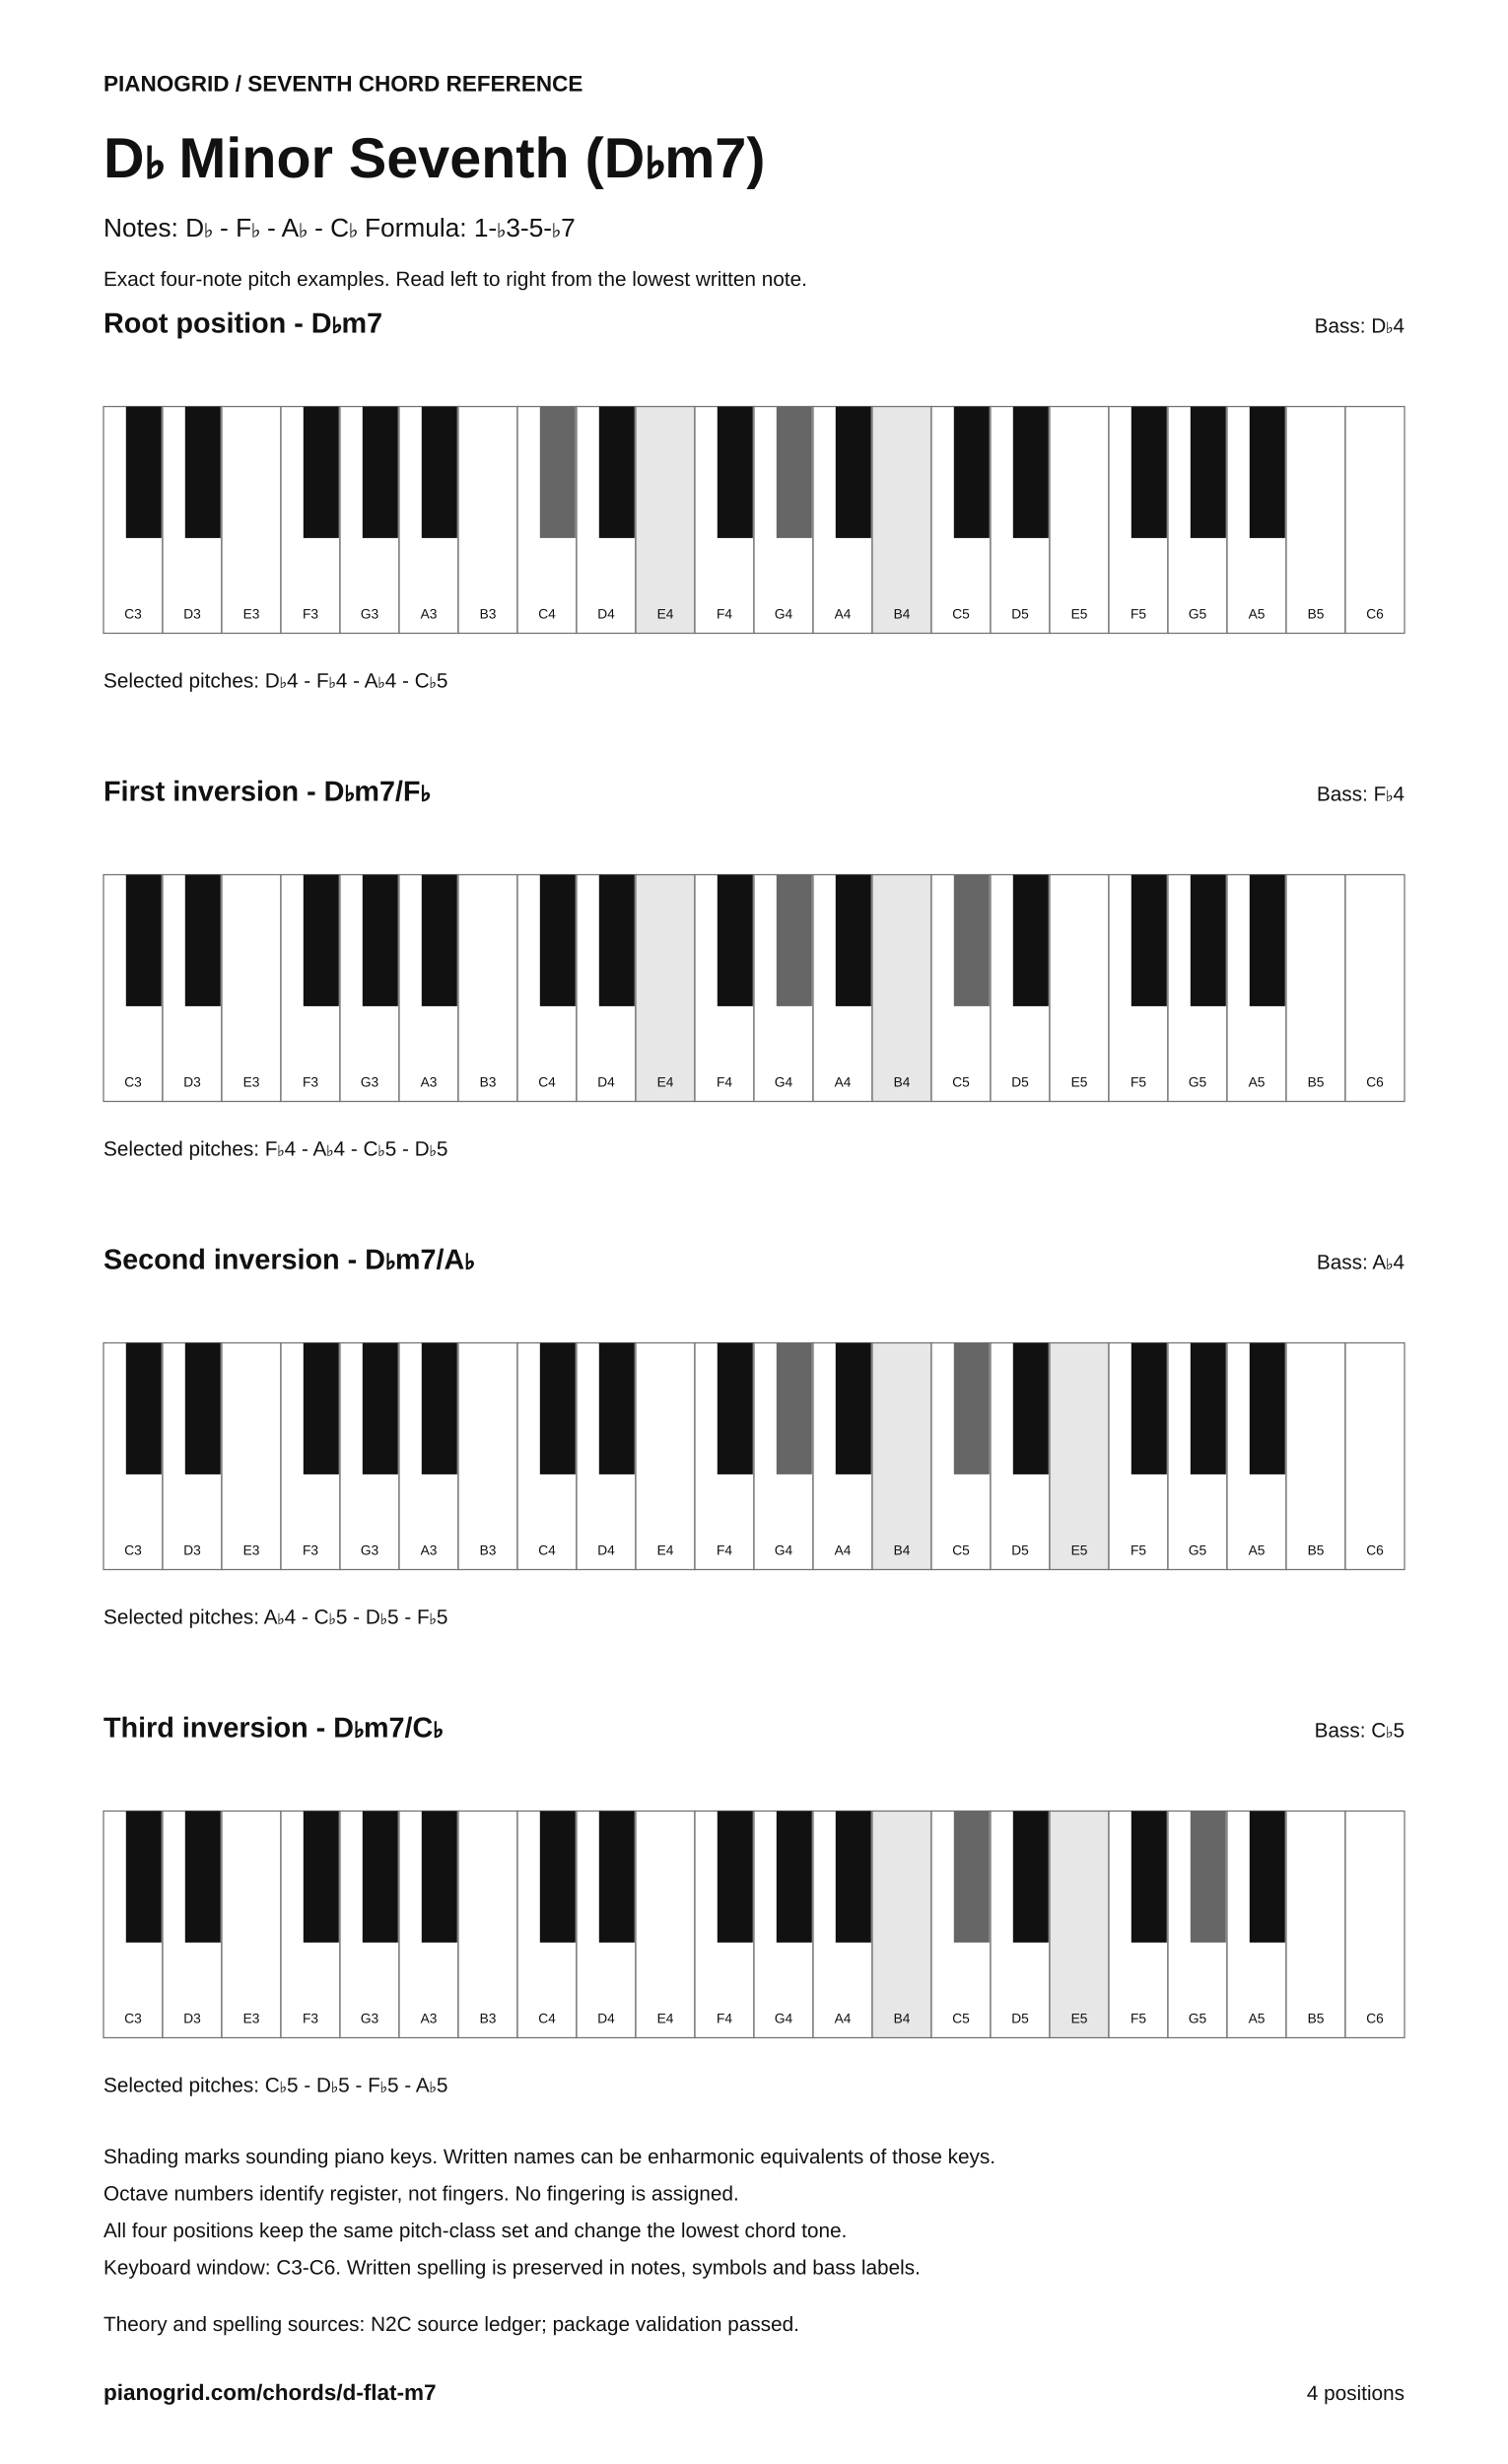
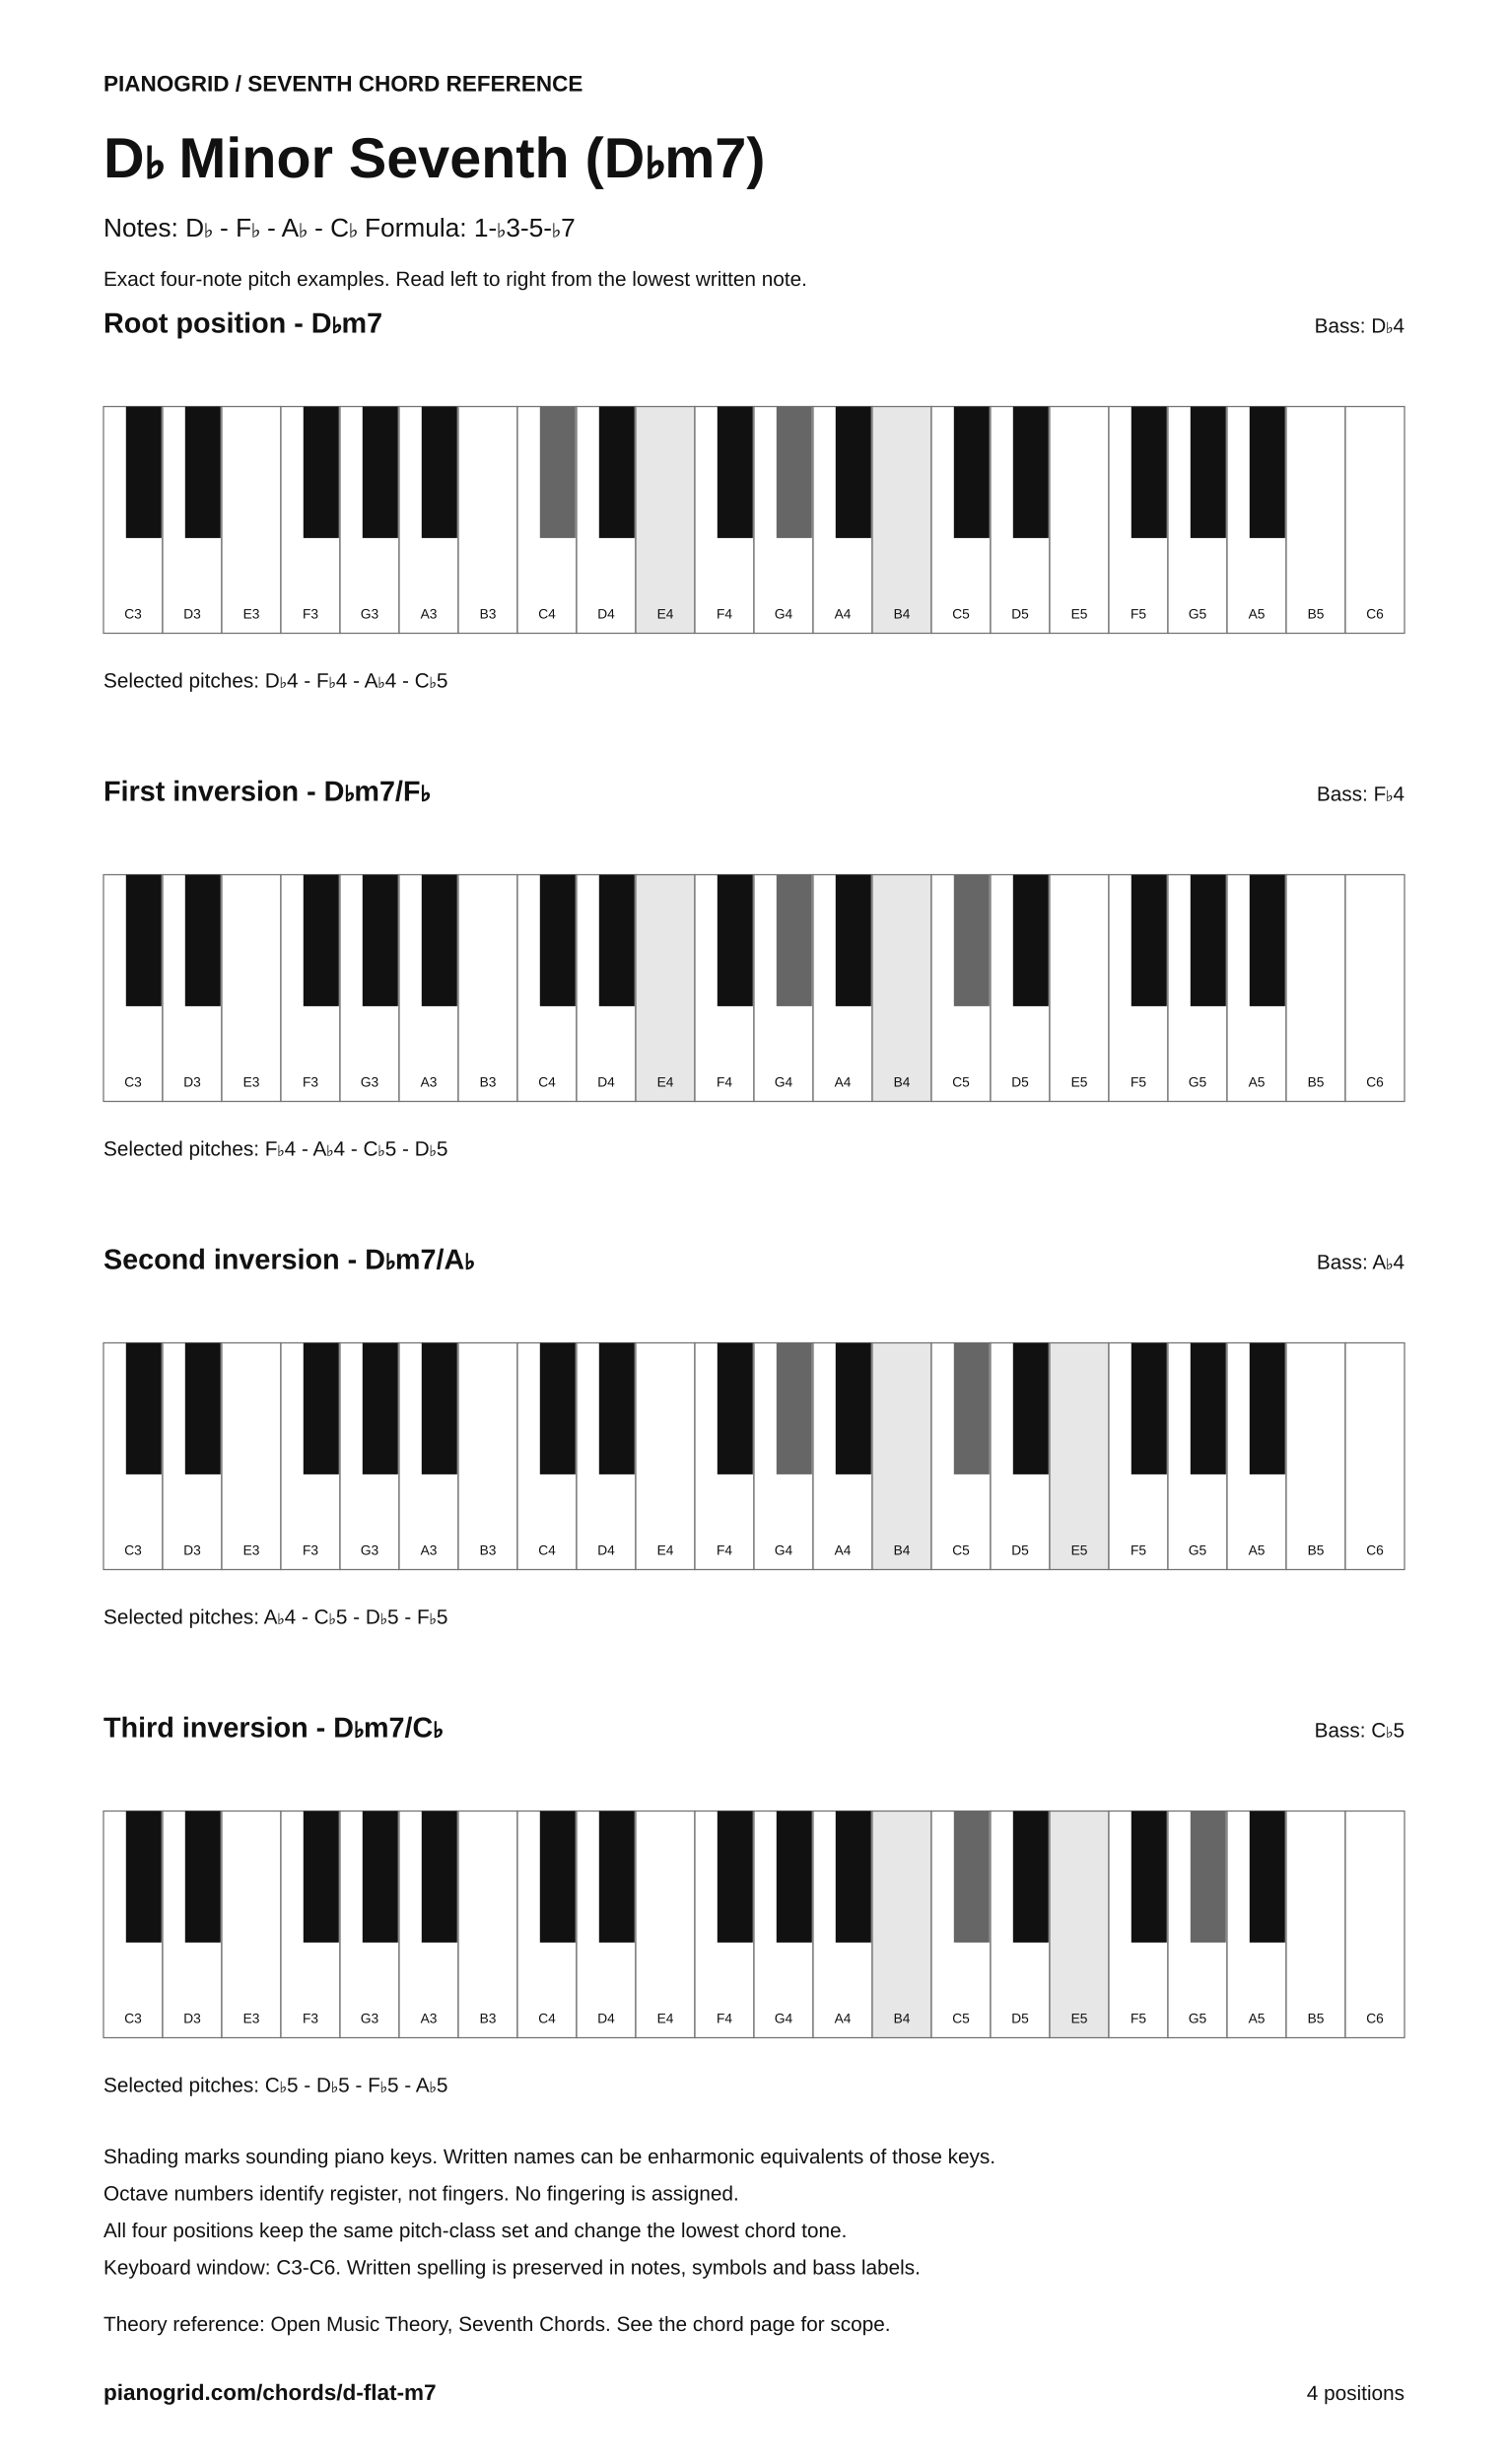
<svg xmlns="http://www.w3.org/2000/svg" width="612" height="1000" viewBox="0 0 612 1000" role="img" aria-labelledby="title desc">
  <style>text{font-family:"Segoe UI Symbol","Noto Music",Arial,sans-serif;fill:#111}.brand{font-size:9px;font-weight:700}.title{font-size:23px;font-weight:700}.copy{font-size:10.5px}.sub{font-size:11.5px;font-weight:700}.meta{font-size:8.3px}.key{font-size:5.5px}</style>
  <rect width="612" height="1000" fill="#fff" />
  <text x="42" y="37" class="brand">PIANOGRID  /  SEVENTH CHORD REFERENCE</text>
  <text x="42" y="72" class="title">D♭ Minor Seventh (D♭m7)</text>
  <text x="42" y="96" class="copy">Notes: D♭ - F♭ - A♭ - C♭     Formula: 1-♭3-5-♭7</text>
  <text x="42" y="116" class="meta">Exact four-note pitch examples. Read left to right from the lowest written note.</text>
  <text x="42" y="135" class="sub">Root position  -  D♭m7</text>
  <text x="570" y="135" text-anchor="end" class="meta">Bass: D♭4</text>
  <rect x="42.00" y="165.00" width="24.00" height="92.00" fill="#fff" stroke="#727272" stroke-width=".5" />
  <text x="54.00" y="251.00" text-anchor="middle" class="key">C3</text>
  <rect x="66.00" y="165.00" width="24.00" height="92.00" fill="#fff" stroke="#727272" stroke-width=".5" />
  <text x="78.00" y="251.00" text-anchor="middle" class="key">D3</text>
  <rect x="90.00" y="165.00" width="24.00" height="92.00" fill="#fff" stroke="#727272" stroke-width=".5" />
  <text x="102.00" y="251.00" text-anchor="middle" class="key">E3</text>
  <rect x="114.00" y="165.00" width="24.00" height="92.00" fill="#fff" stroke="#727272" stroke-width=".5" />
  <text x="126.00" y="251.00" text-anchor="middle" class="key">F3</text>
  <rect x="138.00" y="165.00" width="24.00" height="92.00" fill="#fff" stroke="#727272" stroke-width=".5" />
  <text x="150.00" y="251.00" text-anchor="middle" class="key">G3</text>
  <rect x="162.00" y="165.00" width="24.00" height="92.00" fill="#fff" stroke="#727272" stroke-width=".5" />
  <text x="174.00" y="251.00" text-anchor="middle" class="key">A3</text>
  <rect x="186.00" y="165.00" width="24.00" height="92.00" fill="#fff" stroke="#727272" stroke-width=".5" />
  <text x="198.00" y="251.00" text-anchor="middle" class="key">B3</text>
  <rect x="210.00" y="165.00" width="24.00" height="92.00" fill="#fff" stroke="#727272" stroke-width=".5" />
  <text x="222.00" y="251.00" text-anchor="middle" class="key">C4</text>
  <rect x="234.00" y="165.00" width="24.00" height="92.00" fill="#fff" stroke="#727272" stroke-width=".5" />
  <text x="246.00" y="251.00" text-anchor="middle" class="key">D4</text>
  <rect x="258.00" y="165.00" width="24.00" height="92.00" fill="#e7e7e7" stroke="#727272" stroke-width=".5" />
  <text x="270.00" y="251.00" text-anchor="middle" class="key">E4</text>
  <rect x="282.00" y="165.00" width="24.00" height="92.00" fill="#fff" stroke="#727272" stroke-width=".5" />
  <text x="294.00" y="251.00" text-anchor="middle" class="key">F4</text>
  <rect x="306.00" y="165.00" width="24.00" height="92.00" fill="#fff" stroke="#727272" stroke-width=".5" />
  <text x="318.00" y="251.00" text-anchor="middle" class="key">G4</text>
  <rect x="330.00" y="165.00" width="24.00" height="92.00" fill="#fff" stroke="#727272" stroke-width=".5" />
  <text x="342.00" y="251.00" text-anchor="middle" class="key">A4</text>
  <rect x="354.00" y="165.00" width="24.00" height="92.00" fill="#e7e7e7" stroke="#727272" stroke-width=".5" />
  <text x="366.00" y="251.00" text-anchor="middle" class="key">B4</text>
  <rect x="378.00" y="165.00" width="24.00" height="92.00" fill="#fff" stroke="#727272" stroke-width=".5" />
  <text x="390.00" y="251.00" text-anchor="middle" class="key">C5</text>
  <rect x="402.00" y="165.00" width="24.00" height="92.00" fill="#fff" stroke="#727272" stroke-width=".5" />
  <text x="414.00" y="251.00" text-anchor="middle" class="key">D5</text>
  <rect x="426.00" y="165.00" width="24.00" height="92.00" fill="#fff" stroke="#727272" stroke-width=".5" />
  <text x="438.00" y="251.00" text-anchor="middle" class="key">E5</text>
  <rect x="450.00" y="165.00" width="24.00" height="92.00" fill="#fff" stroke="#727272" stroke-width=".5" />
  <text x="462.00" y="251.00" text-anchor="middle" class="key">F5</text>
  <rect x="474.00" y="165.00" width="24.00" height="92.00" fill="#fff" stroke="#727272" stroke-width=".5" />
  <text x="486.00" y="251.00" text-anchor="middle" class="key">G5</text>
  <rect x="498.00" y="165.00" width="24.00" height="92.00" fill="#fff" stroke="#727272" stroke-width=".5" />
  <text x="510.00" y="251.00" text-anchor="middle" class="key">A5</text>
  <rect x="522.00" y="165.00" width="24.00" height="92.00" fill="#fff" stroke="#727272" stroke-width=".5" />
  <text x="534.00" y="251.00" text-anchor="middle" class="key">B5</text>
  <rect x="546.00" y="165.00" width="24.00" height="92.00" fill="#fff" stroke="#727272" stroke-width=".5" />
  <text x="558.00" y="251.00" text-anchor="middle" class="key">C6</text>
  <rect x="51.12" y="165.00" width="14.40" height="53.36" fill="#111" />
  <rect x="75.12" y="165.00" width="14.40" height="53.36" fill="#111" />
  <rect x="123.12" y="165.00" width="14.40" height="53.36" fill="#111" />
  <rect x="147.12" y="165.00" width="14.40" height="53.36" fill="#111" />
  <rect x="171.12" y="165.00" width="14.40" height="53.36" fill="#111" />
  <rect x="219.12" y="165.00" width="14.40" height="53.36" fill="#666" />
  <rect x="243.12" y="165.00" width="14.40" height="53.36" fill="#111" />
  <rect x="291.12" y="165.00" width="14.40" height="53.36" fill="#111" />
  <rect x="315.12" y="165.00" width="14.40" height="53.36" fill="#666" />
  <rect x="339.12" y="165.00" width="14.40" height="53.36" fill="#111" />
  <rect x="387.12" y="165.00" width="14.40" height="53.36" fill="#111" />
  <rect x="411.12" y="165.00" width="14.40" height="53.36" fill="#111" />
  <rect x="459.12" y="165.00" width="14.40" height="53.36" fill="#111" />
  <rect x="483.12" y="165.00" width="14.40" height="53.36" fill="#111" />
  <rect x="507.12" y="165.00" width="14.40" height="53.36" fill="#111" />
  <text x="42" y="279" class="meta">Selected pitches: D♭4  -  F♭4  -  A♭4  -  C♭5</text>
  <text x="42" y="325" class="sub">First inversion  -  D♭m7/F♭</text>
  <text x="570" y="325" text-anchor="end" class="meta">Bass: F♭4</text>
  <rect x="42.00" y="355.00" width="24.00" height="92.00" fill="#fff" stroke="#727272" stroke-width=".5" />
  <text x="54.00" y="441.00" text-anchor="middle" class="key">C3</text>
  <rect x="66.00" y="355.00" width="24.00" height="92.00" fill="#fff" stroke="#727272" stroke-width=".5" />
  <text x="78.00" y="441.00" text-anchor="middle" class="key">D3</text>
  <rect x="90.00" y="355.00" width="24.00" height="92.00" fill="#fff" stroke="#727272" stroke-width=".5" />
  <text x="102.00" y="441.00" text-anchor="middle" class="key">E3</text>
  <rect x="114.00" y="355.00" width="24.00" height="92.00" fill="#fff" stroke="#727272" stroke-width=".5" />
  <text x="126.00" y="441.00" text-anchor="middle" class="key">F3</text>
  <rect x="138.00" y="355.00" width="24.00" height="92.00" fill="#fff" stroke="#727272" stroke-width=".5" />
  <text x="150.00" y="441.00" text-anchor="middle" class="key">G3</text>
  <rect x="162.00" y="355.00" width="24.00" height="92.00" fill="#fff" stroke="#727272" stroke-width=".5" />
  <text x="174.00" y="441.00" text-anchor="middle" class="key">A3</text>
  <rect x="186.00" y="355.00" width="24.00" height="92.00" fill="#fff" stroke="#727272" stroke-width=".5" />
  <text x="198.00" y="441.00" text-anchor="middle" class="key">B3</text>
  <rect x="210.00" y="355.00" width="24.00" height="92.00" fill="#fff" stroke="#727272" stroke-width=".5" />
  <text x="222.00" y="441.00" text-anchor="middle" class="key">C4</text>
  <rect x="234.00" y="355.00" width="24.00" height="92.00" fill="#fff" stroke="#727272" stroke-width=".5" />
  <text x="246.00" y="441.00" text-anchor="middle" class="key">D4</text>
  <rect x="258.00" y="355.00" width="24.00" height="92.00" fill="#e7e7e7" stroke="#727272" stroke-width=".5" />
  <text x="270.00" y="441.00" text-anchor="middle" class="key">E4</text>
  <rect x="282.00" y="355.00" width="24.00" height="92.00" fill="#fff" stroke="#727272" stroke-width=".5" />
  <text x="294.00" y="441.00" text-anchor="middle" class="key">F4</text>
  <rect x="306.00" y="355.00" width="24.00" height="92.00" fill="#fff" stroke="#727272" stroke-width=".5" />
  <text x="318.00" y="441.00" text-anchor="middle" class="key">G4</text>
  <rect x="330.00" y="355.00" width="24.00" height="92.00" fill="#fff" stroke="#727272" stroke-width=".5" />
  <text x="342.00" y="441.00" text-anchor="middle" class="key">A4</text>
  <rect x="354.00" y="355.00" width="24.00" height="92.00" fill="#e7e7e7" stroke="#727272" stroke-width=".5" />
  <text x="366.00" y="441.00" text-anchor="middle" class="key">B4</text>
  <rect x="378.00" y="355.00" width="24.00" height="92.00" fill="#fff" stroke="#727272" stroke-width=".5" />
  <text x="390.00" y="441.00" text-anchor="middle" class="key">C5</text>
  <rect x="402.00" y="355.00" width="24.00" height="92.00" fill="#fff" stroke="#727272" stroke-width=".5" />
  <text x="414.00" y="441.00" text-anchor="middle" class="key">D5</text>
  <rect x="426.00" y="355.00" width="24.00" height="92.00" fill="#fff" stroke="#727272" stroke-width=".5" />
  <text x="438.00" y="441.00" text-anchor="middle" class="key">E5</text>
  <rect x="450.00" y="355.00" width="24.00" height="92.00" fill="#fff" stroke="#727272" stroke-width=".5" />
  <text x="462.00" y="441.00" text-anchor="middle" class="key">F5</text>
  <rect x="474.00" y="355.00" width="24.00" height="92.00" fill="#fff" stroke="#727272" stroke-width=".5" />
  <text x="486.00" y="441.00" text-anchor="middle" class="key">G5</text>
  <rect x="498.00" y="355.00" width="24.00" height="92.00" fill="#fff" stroke="#727272" stroke-width=".5" />
  <text x="510.00" y="441.00" text-anchor="middle" class="key">A5</text>
  <rect x="522.00" y="355.00" width="24.00" height="92.00" fill="#fff" stroke="#727272" stroke-width=".5" />
  <text x="534.00" y="441.00" text-anchor="middle" class="key">B5</text>
  <rect x="546.00" y="355.00" width="24.00" height="92.00" fill="#fff" stroke="#727272" stroke-width=".5" />
  <text x="558.00" y="441.00" text-anchor="middle" class="key">C6</text>
  <rect x="51.12" y="355.00" width="14.40" height="53.36" fill="#111" />
  <rect x="75.12" y="355.00" width="14.40" height="53.36" fill="#111" />
  <rect x="123.12" y="355.00" width="14.40" height="53.36" fill="#111" />
  <rect x="147.12" y="355.00" width="14.40" height="53.36" fill="#111" />
  <rect x="171.12" y="355.00" width="14.40" height="53.36" fill="#111" />
  <rect x="219.12" y="355.00" width="14.40" height="53.36" fill="#111" />
  <rect x="243.12" y="355.00" width="14.40" height="53.36" fill="#111" />
  <rect x="291.12" y="355.00" width="14.40" height="53.36" fill="#111" />
  <rect x="315.12" y="355.00" width="14.40" height="53.36" fill="#666" />
  <rect x="339.12" y="355.00" width="14.40" height="53.36" fill="#111" />
  <rect x="387.12" y="355.00" width="14.40" height="53.36" fill="#666" />
  <rect x="411.12" y="355.00" width="14.40" height="53.36" fill="#111" />
  <rect x="459.12" y="355.00" width="14.40" height="53.36" fill="#111" />
  <rect x="483.12" y="355.00" width="14.40" height="53.36" fill="#111" />
  <rect x="507.12" y="355.00" width="14.40" height="53.36" fill="#111" />
  <text x="42" y="469" class="meta">Selected pitches: F♭4  -  A♭4  -  C♭5  -  D♭5</text>
  <text x="42" y="515" class="sub">Second inversion  -  D♭m7/A♭</text>
  <text x="570" y="515" text-anchor="end" class="meta">Bass: A♭4</text>
  <rect x="42.00" y="545.00" width="24.00" height="92.00" fill="#fff" stroke="#727272" stroke-width=".5" />
  <text x="54.00" y="631.00" text-anchor="middle" class="key">C3</text>
  <rect x="66.00" y="545.00" width="24.00" height="92.00" fill="#fff" stroke="#727272" stroke-width=".5" />
  <text x="78.00" y="631.00" text-anchor="middle" class="key">D3</text>
  <rect x="90.00" y="545.00" width="24.00" height="92.00" fill="#fff" stroke="#727272" stroke-width=".5" />
  <text x="102.00" y="631.00" text-anchor="middle" class="key">E3</text>
  <rect x="114.00" y="545.00" width="24.00" height="92.00" fill="#fff" stroke="#727272" stroke-width=".5" />
  <text x="126.00" y="631.00" text-anchor="middle" class="key">F3</text>
  <rect x="138.00" y="545.00" width="24.00" height="92.00" fill="#fff" stroke="#727272" stroke-width=".5" />
  <text x="150.00" y="631.00" text-anchor="middle" class="key">G3</text>
  <rect x="162.00" y="545.00" width="24.00" height="92.00" fill="#fff" stroke="#727272" stroke-width=".5" />
  <text x="174.00" y="631.00" text-anchor="middle" class="key">A3</text>
  <rect x="186.00" y="545.00" width="24.00" height="92.00" fill="#fff" stroke="#727272" stroke-width=".5" />
  <text x="198.00" y="631.00" text-anchor="middle" class="key">B3</text>
  <rect x="210.00" y="545.00" width="24.00" height="92.00" fill="#fff" stroke="#727272" stroke-width=".5" />
  <text x="222.00" y="631.00" text-anchor="middle" class="key">C4</text>
  <rect x="234.00" y="545.00" width="24.00" height="92.00" fill="#fff" stroke="#727272" stroke-width=".5" />
  <text x="246.00" y="631.00" text-anchor="middle" class="key">D4</text>
  <rect x="258.00" y="545.00" width="24.00" height="92.00" fill="#fff" stroke="#727272" stroke-width=".5" />
  <text x="270.00" y="631.00" text-anchor="middle" class="key">E4</text>
  <rect x="282.00" y="545.00" width="24.00" height="92.00" fill="#fff" stroke="#727272" stroke-width=".5" />
  <text x="294.00" y="631.00" text-anchor="middle" class="key">F4</text>
  <rect x="306.00" y="545.00" width="24.00" height="92.00" fill="#fff" stroke="#727272" stroke-width=".5" />
  <text x="318.00" y="631.00" text-anchor="middle" class="key">G4</text>
  <rect x="330.00" y="545.00" width="24.00" height="92.00" fill="#fff" stroke="#727272" stroke-width=".5" />
  <text x="342.00" y="631.00" text-anchor="middle" class="key">A4</text>
  <rect x="354.00" y="545.00" width="24.00" height="92.00" fill="#e7e7e7" stroke="#727272" stroke-width=".5" />
  <text x="366.00" y="631.00" text-anchor="middle" class="key">B4</text>
  <rect x="378.00" y="545.00" width="24.00" height="92.00" fill="#fff" stroke="#727272" stroke-width=".5" />
  <text x="390.00" y="631.00" text-anchor="middle" class="key">C5</text>
  <rect x="402.00" y="545.00" width="24.00" height="92.00" fill="#fff" stroke="#727272" stroke-width=".5" />
  <text x="414.00" y="631.00" text-anchor="middle" class="key">D5</text>
  <rect x="426.00" y="545.00" width="24.00" height="92.00" fill="#e7e7e7" stroke="#727272" stroke-width=".5" />
  <text x="438.00" y="631.00" text-anchor="middle" class="key">E5</text>
  <rect x="450.00" y="545.00" width="24.00" height="92.00" fill="#fff" stroke="#727272" stroke-width=".5" />
  <text x="462.00" y="631.00" text-anchor="middle" class="key">F5</text>
  <rect x="474.00" y="545.00" width="24.00" height="92.00" fill="#fff" stroke="#727272" stroke-width=".5" />
  <text x="486.00" y="631.00" text-anchor="middle" class="key">G5</text>
  <rect x="498.00" y="545.00" width="24.00" height="92.00" fill="#fff" stroke="#727272" stroke-width=".5" />
  <text x="510.00" y="631.00" text-anchor="middle" class="key">A5</text>
  <rect x="522.00" y="545.00" width="24.00" height="92.00" fill="#fff" stroke="#727272" stroke-width=".5" />
  <text x="534.00" y="631.00" text-anchor="middle" class="key">B5</text>
  <rect x="546.00" y="545.00" width="24.00" height="92.00" fill="#fff" stroke="#727272" stroke-width=".5" />
  <text x="558.00" y="631.00" text-anchor="middle" class="key">C6</text>
  <rect x="51.12" y="545.00" width="14.40" height="53.36" fill="#111" />
  <rect x="75.12" y="545.00" width="14.40" height="53.36" fill="#111" />
  <rect x="123.12" y="545.00" width="14.40" height="53.36" fill="#111" />
  <rect x="147.12" y="545.00" width="14.40" height="53.36" fill="#111" />
  <rect x="171.12" y="545.00" width="14.40" height="53.36" fill="#111" />
  <rect x="219.12" y="545.00" width="14.40" height="53.36" fill="#111" />
  <rect x="243.12" y="545.00" width="14.40" height="53.36" fill="#111" />
  <rect x="291.12" y="545.00" width="14.40" height="53.36" fill="#111" />
  <rect x="315.12" y="545.00" width="14.40" height="53.36" fill="#666" />
  <rect x="339.12" y="545.00" width="14.40" height="53.36" fill="#111" />
  <rect x="387.12" y="545.00" width="14.40" height="53.36" fill="#666" />
  <rect x="411.12" y="545.00" width="14.40" height="53.36" fill="#111" />
  <rect x="459.12" y="545.00" width="14.40" height="53.36" fill="#111" />
  <rect x="483.12" y="545.00" width="14.40" height="53.36" fill="#111" />
  <rect x="507.12" y="545.00" width="14.40" height="53.36" fill="#111" />
  <text x="42" y="659" class="meta">Selected pitches: A♭4  -  C♭5  -  D♭5  -  F♭5</text>
  <text x="42" y="705" class="sub">Third inversion  -  D♭m7/C♭</text>
  <text x="570" y="705" text-anchor="end" class="meta">Bass: C♭5</text>
  <rect x="42.00" y="735.00" width="24.00" height="92.00" fill="#fff" stroke="#727272" stroke-width=".5" />
  <text x="54.00" y="821.00" text-anchor="middle" class="key">C3</text>
  <rect x="66.00" y="735.00" width="24.00" height="92.00" fill="#fff" stroke="#727272" stroke-width=".5" />
  <text x="78.00" y="821.00" text-anchor="middle" class="key">D3</text>
  <rect x="90.00" y="735.00" width="24.00" height="92.00" fill="#fff" stroke="#727272" stroke-width=".5" />
  <text x="102.00" y="821.00" text-anchor="middle" class="key">E3</text>
  <rect x="114.00" y="735.00" width="24.00" height="92.00" fill="#fff" stroke="#727272" stroke-width=".5" />
  <text x="126.00" y="821.00" text-anchor="middle" class="key">F3</text>
  <rect x="138.00" y="735.00" width="24.00" height="92.00" fill="#fff" stroke="#727272" stroke-width=".5" />
  <text x="150.00" y="821.00" text-anchor="middle" class="key">G3</text>
  <rect x="162.00" y="735.00" width="24.00" height="92.00" fill="#fff" stroke="#727272" stroke-width=".5" />
  <text x="174.00" y="821.00" text-anchor="middle" class="key">A3</text>
  <rect x="186.00" y="735.00" width="24.00" height="92.00" fill="#fff" stroke="#727272" stroke-width=".5" />
  <text x="198.00" y="821.00" text-anchor="middle" class="key">B3</text>
  <rect x="210.00" y="735.00" width="24.00" height="92.00" fill="#fff" stroke="#727272" stroke-width=".5" />
  <text x="222.00" y="821.00" text-anchor="middle" class="key">C4</text>
  <rect x="234.00" y="735.00" width="24.00" height="92.00" fill="#fff" stroke="#727272" stroke-width=".5" />
  <text x="246.00" y="821.00" text-anchor="middle" class="key">D4</text>
  <rect x="258.00" y="735.00" width="24.00" height="92.00" fill="#fff" stroke="#727272" stroke-width=".5" />
  <text x="270.00" y="821.00" text-anchor="middle" class="key">E4</text>
  <rect x="282.00" y="735.00" width="24.00" height="92.00" fill="#fff" stroke="#727272" stroke-width=".5" />
  <text x="294.00" y="821.00" text-anchor="middle" class="key">F4</text>
  <rect x="306.00" y="735.00" width="24.00" height="92.00" fill="#fff" stroke="#727272" stroke-width=".5" />
  <text x="318.00" y="821.00" text-anchor="middle" class="key">G4</text>
  <rect x="330.00" y="735.00" width="24.00" height="92.00" fill="#fff" stroke="#727272" stroke-width=".5" />
  <text x="342.00" y="821.00" text-anchor="middle" class="key">A4</text>
  <rect x="354.00" y="735.00" width="24.00" height="92.00" fill="#e7e7e7" stroke="#727272" stroke-width=".5" />
  <text x="366.00" y="821.00" text-anchor="middle" class="key">B4</text>
  <rect x="378.00" y="735.00" width="24.00" height="92.00" fill="#fff" stroke="#727272" stroke-width=".5" />
  <text x="390.00" y="821.00" text-anchor="middle" class="key">C5</text>
  <rect x="402.00" y="735.00" width="24.00" height="92.00" fill="#fff" stroke="#727272" stroke-width=".5" />
  <text x="414.00" y="821.00" text-anchor="middle" class="key">D5</text>
  <rect x="426.00" y="735.00" width="24.00" height="92.00" fill="#e7e7e7" stroke="#727272" stroke-width=".5" />
  <text x="438.00" y="821.00" text-anchor="middle" class="key">E5</text>
  <rect x="450.00" y="735.00" width="24.00" height="92.00" fill="#fff" stroke="#727272" stroke-width=".5" />
  <text x="462.00" y="821.00" text-anchor="middle" class="key">F5</text>
  <rect x="474.00" y="735.00" width="24.00" height="92.00" fill="#fff" stroke="#727272" stroke-width=".5" />
  <text x="486.00" y="821.00" text-anchor="middle" class="key">G5</text>
  <rect x="498.00" y="735.00" width="24.00" height="92.00" fill="#fff" stroke="#727272" stroke-width=".5" />
  <text x="510.00" y="821.00" text-anchor="middle" class="key">A5</text>
  <rect x="522.00" y="735.00" width="24.00" height="92.00" fill="#fff" stroke="#727272" stroke-width=".5" />
  <text x="534.00" y="821.00" text-anchor="middle" class="key">B5</text>
  <rect x="546.00" y="735.00" width="24.00" height="92.00" fill="#fff" stroke="#727272" stroke-width=".5" />
  <text x="558.00" y="821.00" text-anchor="middle" class="key">C6</text>
  <rect x="51.12" y="735.00" width="14.40" height="53.36" fill="#111" />
  <rect x="75.12" y="735.00" width="14.40" height="53.36" fill="#111" />
  <rect x="123.12" y="735.00" width="14.40" height="53.36" fill="#111" />
  <rect x="147.12" y="735.00" width="14.40" height="53.36" fill="#111" />
  <rect x="171.12" y="735.00" width="14.40" height="53.36" fill="#111" />
  <rect x="219.12" y="735.00" width="14.40" height="53.36" fill="#111" />
  <rect x="243.12" y="735.00" width="14.40" height="53.36" fill="#111" />
  <rect x="291.12" y="735.00" width="14.40" height="53.36" fill="#111" />
  <rect x="315.12" y="735.00" width="14.40" height="53.36" fill="#111" />
  <rect x="339.12" y="735.00" width="14.40" height="53.36" fill="#111" />
  <rect x="387.12" y="735.00" width="14.40" height="53.36" fill="#666" />
  <rect x="411.12" y="735.00" width="14.40" height="53.36" fill="#111" />
  <rect x="459.12" y="735.00" width="14.40" height="53.36" fill="#111" />
  <rect x="483.12" y="735.00" width="14.40" height="53.36" fill="#666" />
  <rect x="507.12" y="735.00" width="14.40" height="53.36" fill="#111" />
  <text x="42" y="849" class="meta">Selected pitches: C♭5  -  D♭5  -  F♭5  -  A♭5</text>
  <text x="42" y="878" class="meta">Shading marks sounding piano keys. Written names can be enharmonic equivalents of those keys.</text>
  <text x="42" y="893" class="meta">Octave numbers identify register, not fingers. No fingering is assigned.</text>
  <text x="42" y="908" class="meta">All four positions keep the same pitch-class set and change the lowest chord tone.</text>
  <text x="42" y="923" class="meta">Keyboard window: C3-C6. Written spelling is preserved in notes, symbols and bass labels.</text>
-   <text x="42" y="946" class="meta">Theory and spelling sources: N2C source ledger; package validation passed.</text>
+   <text x="42" y="946" class="meta">Theory reference: Open Music Theory, Seventh Chords. See the chord page for scope.</text>
  <text x="42" y="974" class="brand">pianogrid.com/chords/d-flat-m7</text>
  <text x="570" y="974" text-anchor="end" class="meta">4 positions</text>
</svg>
